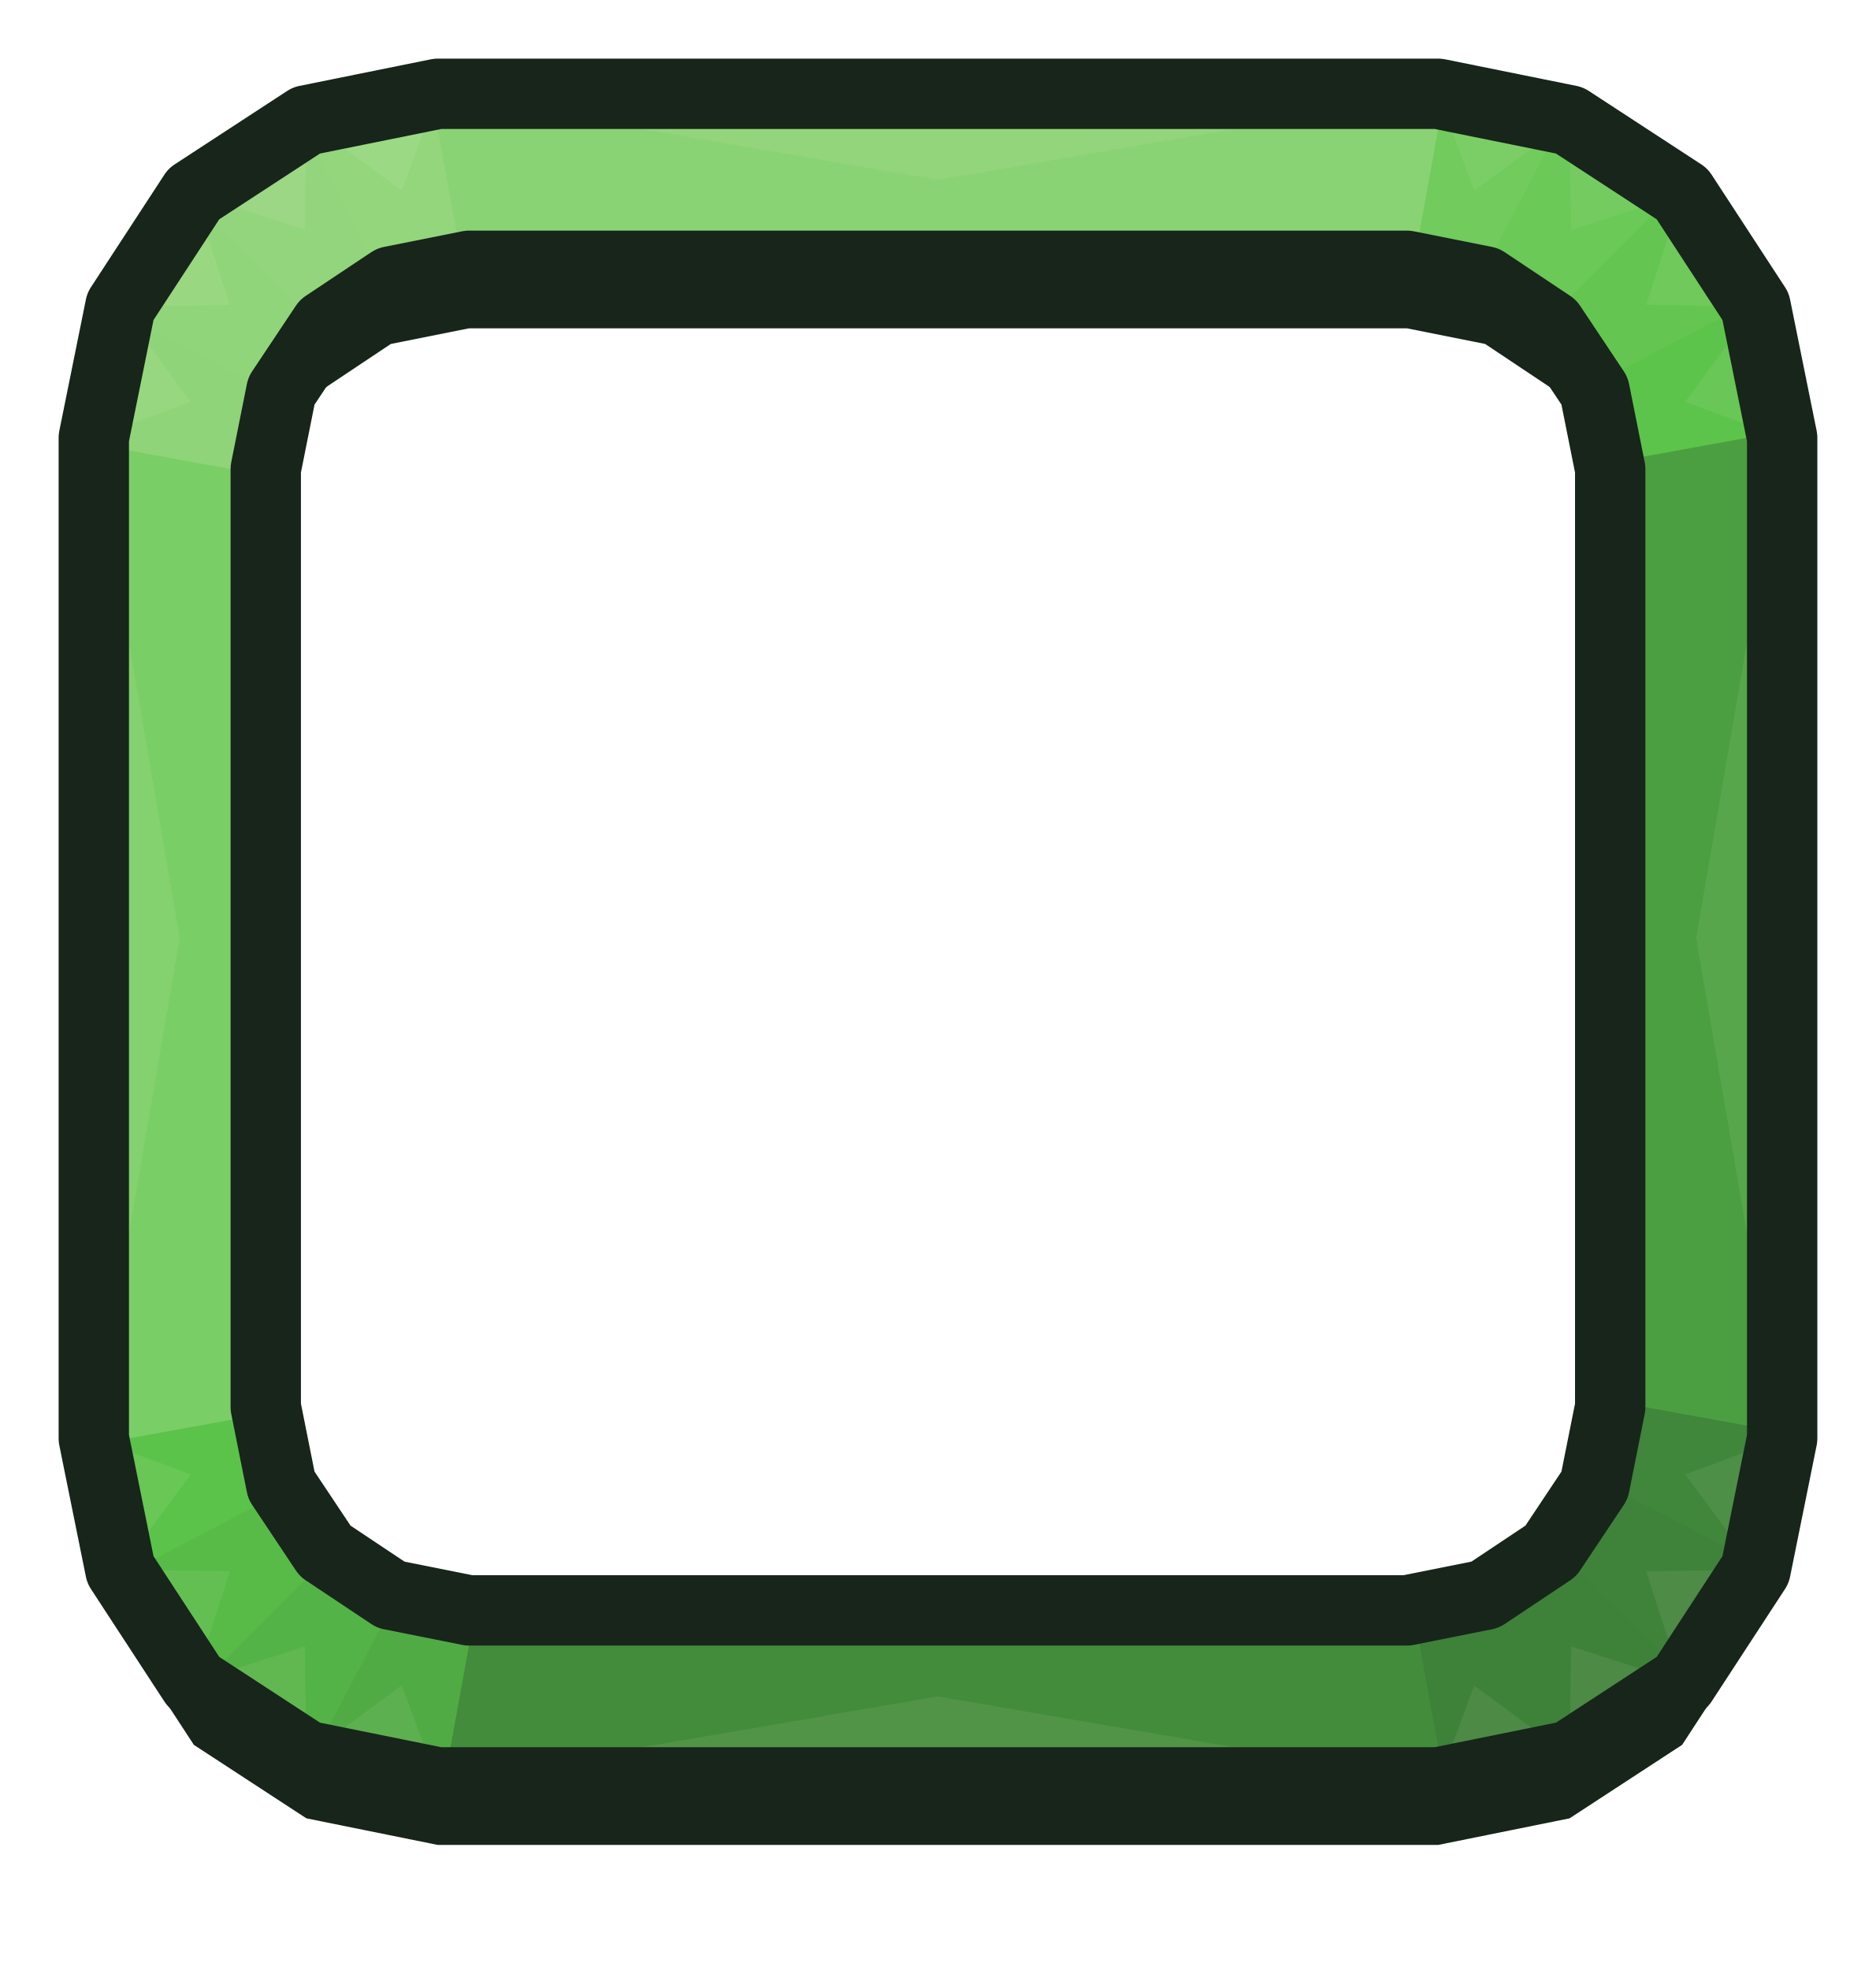
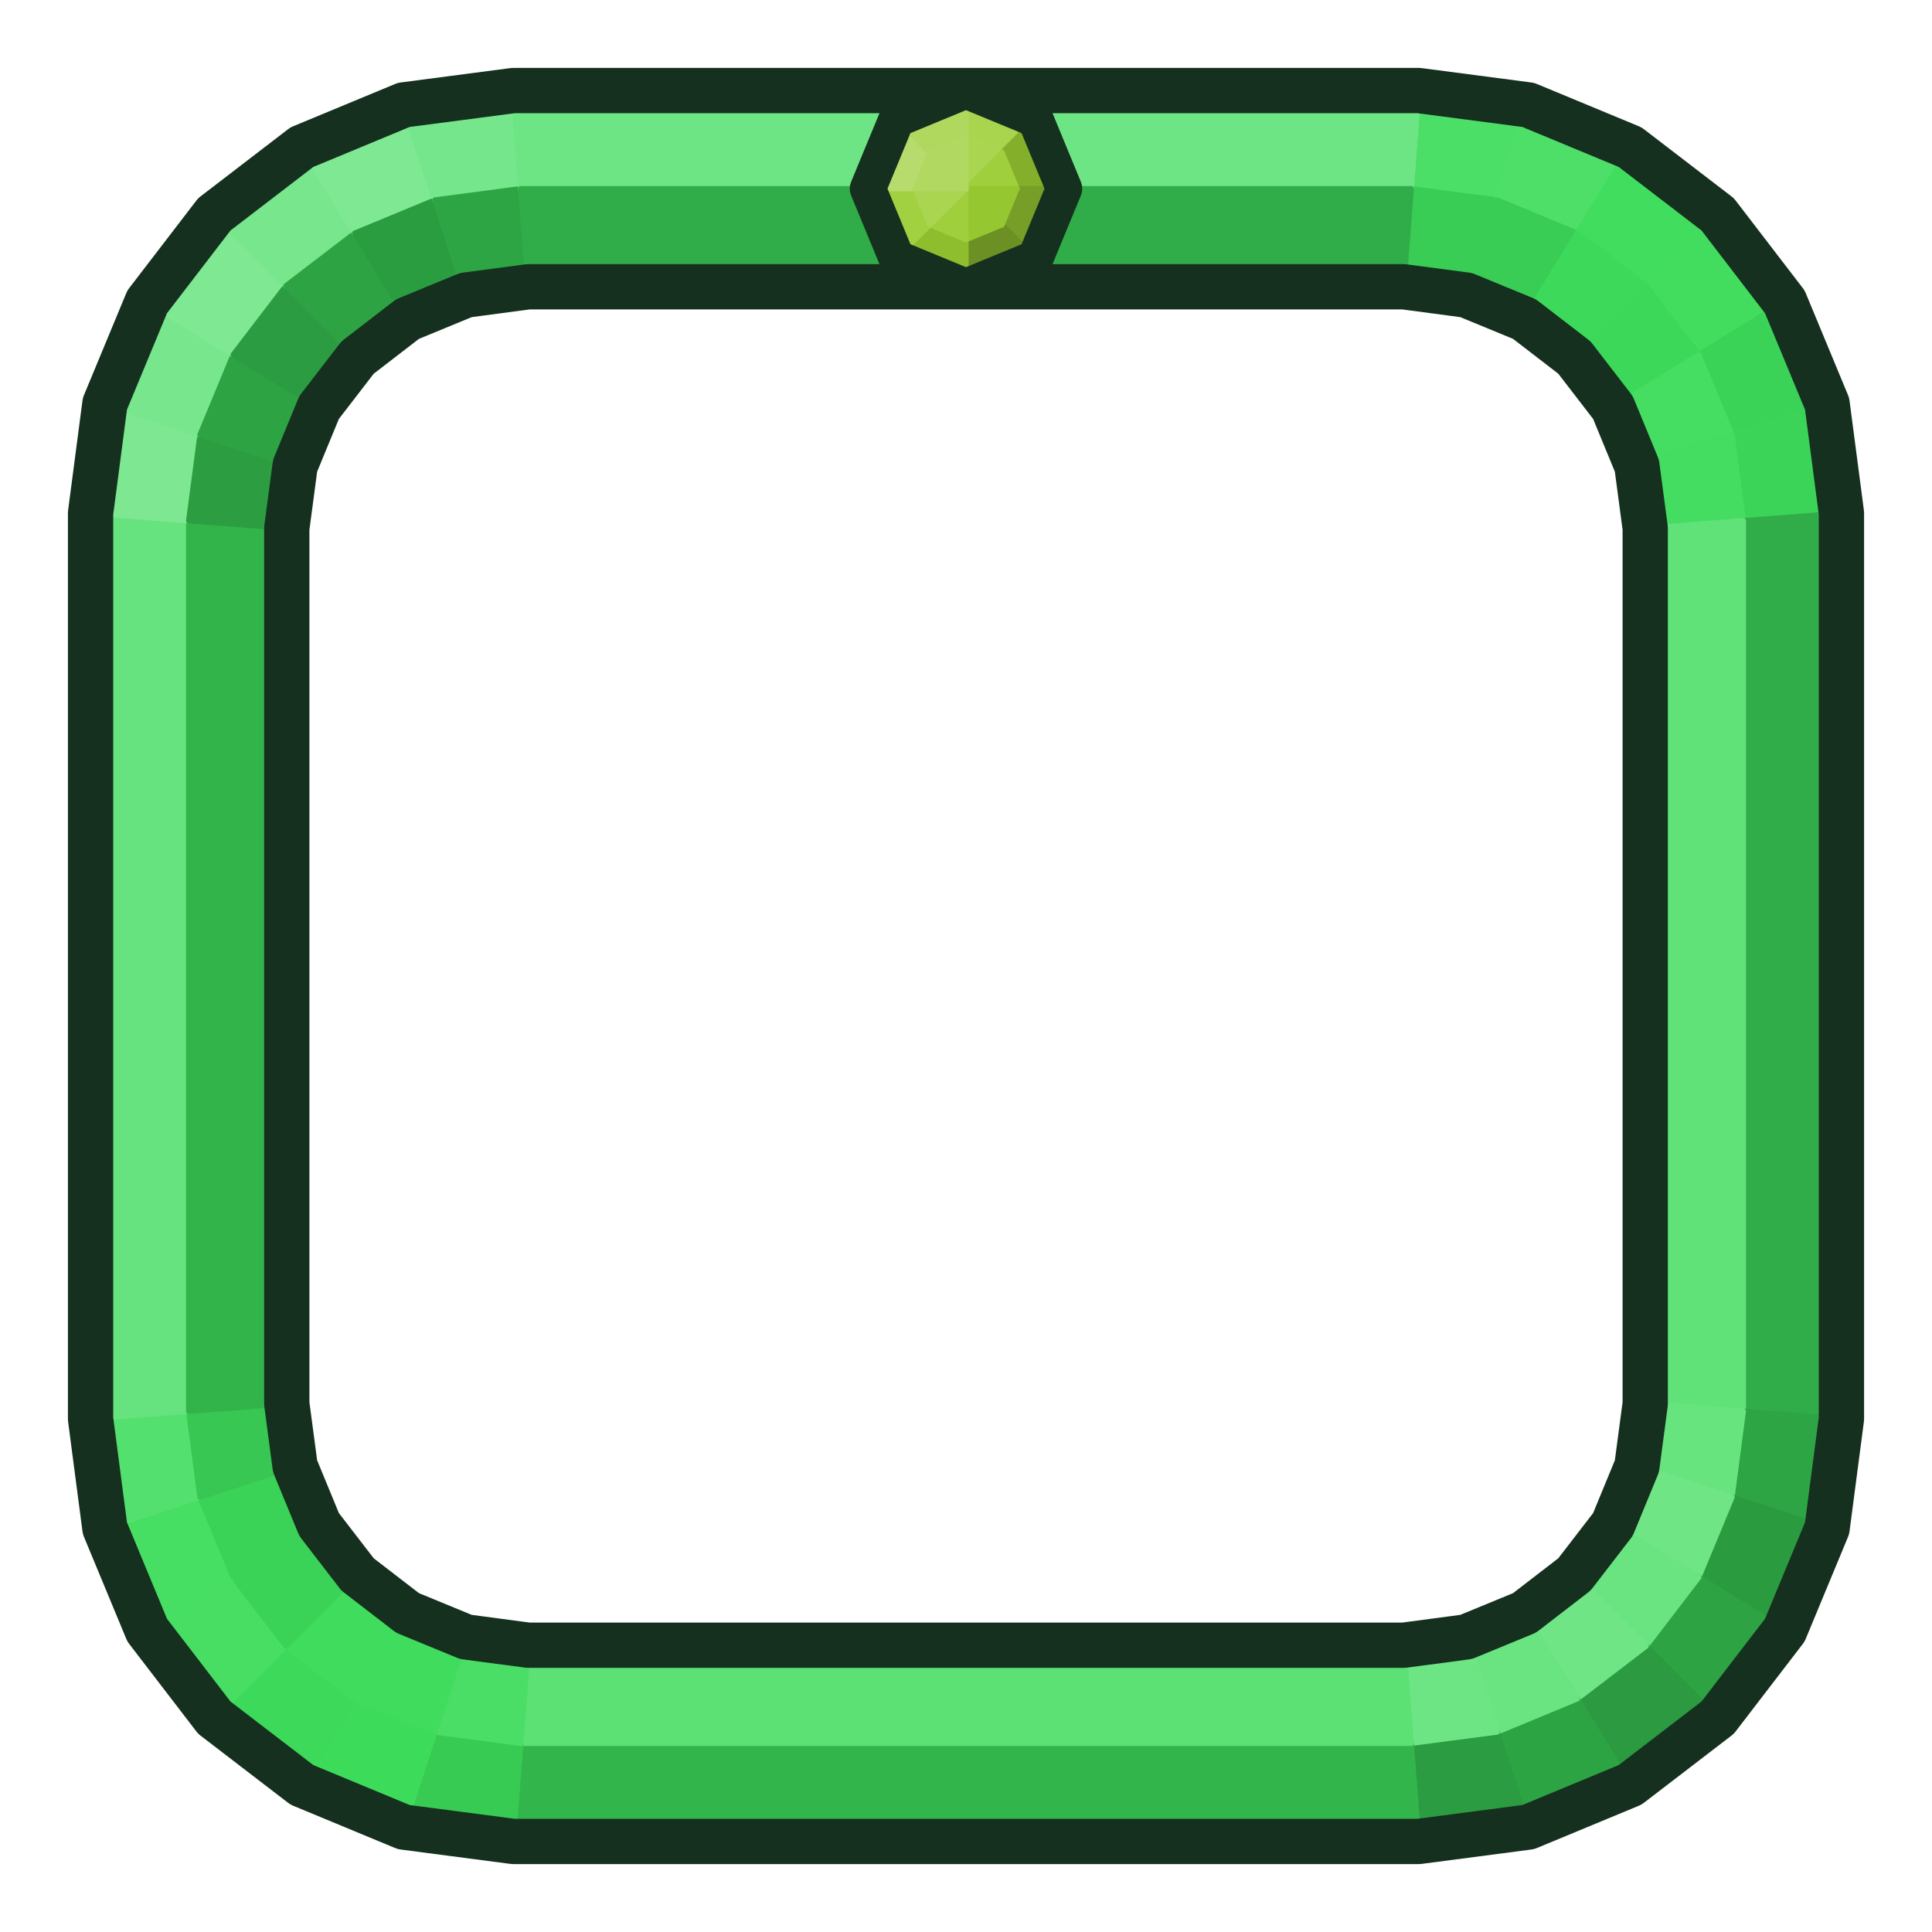
- <svg xmlns="http://www.w3.org/2000/svg" viewBox="0 0 120 126" width="120" height="126">
-   <path d="M92.0,10.0 100.4,11.7 107.6,16.4 112.3,23.6 114.0,32.0 114.0,96.0 112.3,104.4 107.6,111.6 100.4,116.3 92.0,118.0 28.0,118.0 19.6,116.3 12.4,111.6 7.7,104.4 6.0,96.0 6.0,32.0 7.7,23.6 12.4,16.4 19.6,11.7 28.0,10.0Z M90.0,21.0 95.0,22.0 99.2,24.8 102.0,29.0 103.0,34.0 103.0,94.0 102.0,99.0 99.2,103.2 95.0,106.0 90.0,107.0 30.0,107.0 25.0,106.0 20.8,103.2 18.0,99.0 17.0,94.0 17.0,34.0 18.0,29.0 20.8,24.8 25.0,22.0 30.0,21.0Z" fill="#17251B" fill-rule="evenodd" />
-   <polygon points="92.0,6.0 100.4,7.7 95.0,18.0 90.0,17.0" fill="#71cb5d" stroke="#71cb5d" stroke-width=".8" stroke-linejoin="round" />
-   <polygon points="92.0,6.0 100.4,7.7 94.3,12.2" fill="#82d06c" opacity=".6" />
-   <polygon points="100.4,7.7 107.6,12.4 99.2,20.8 95.0,18.0" fill="#6ac957" stroke="#6ac957" stroke-width=".8" stroke-linejoin="round" />
-   <polygon points="100.4,7.7 107.6,12.4 100.5,14.7" fill="#7ccf67" opacity=".6" />
-   <polygon points="107.6,12.4 112.3,19.6 102.0,25.0 99.2,20.8" fill="#64c651" stroke="#64c651" stroke-width=".8" stroke-linejoin="round" />
-   <polygon points="107.6,12.4 112.3,19.6 105.3,19.5" fill="#77cc62" opacity=".6" />
-   <polygon points="112.3,19.6 114.0,28.0 103.0,30.0 102.0,25.0" fill="#5dc44b" stroke="#5dc44b" stroke-width=".8" stroke-linejoin="round" />
-   <polygon points="112.3,19.6 114.0,28.0 107.8,25.7" fill="#70ca5d" opacity=".6" />
-   <polygon points="114.0,28.0 114.0,92.0 103.0,90.0 103.0,30.0" fill="#4b9f41" stroke="#4b9f41" stroke-width=".8" stroke-linejoin="round" />
-   <polygon points="114.0,28.0 114.0,92.0 108.5,60.0" fill="#61aa54" opacity=".6" />
-   <polygon points="114.0,92.0 112.3,100.4 102.0,95.0 103.0,90.0" fill="#40863b" stroke="#40863b" stroke-width=".8" stroke-linejoin="round" />
-   <polygon points="114.0,92.0 112.3,100.4 107.8,94.3" fill="#57944f" opacity=".6" />
-   <polygon points="112.3,100.4 107.6,107.6 99.2,99.2 102.0,95.0" fill="#3f833a" stroke="#3f833a" stroke-width=".8" stroke-linejoin="round" />
-   <polygon points="112.3,100.4 107.6,107.6 105.3,100.5" fill="#56914e" opacity=".6" />
-   <polygon points="107.6,107.6 100.4,112.3 95.0,102.0 99.2,99.2" fill="#3e8239" stroke="#3e8239" stroke-width=".8" stroke-linejoin="round" />
-   <polygon points="107.6,107.6 100.4,112.3 100.5,105.3" fill="#55904d" opacity=".6" />
-   <polygon points="100.4,112.3 92.0,114.0 90.0,103.0 95.0,102.0" fill="#3e8139" stroke="#3e8139" stroke-width=".8" stroke-linejoin="round" />
-   <polygon points="100.4,112.3 92.0,114.0 94.3,107.8" fill="#558f4d" opacity=".6" />
-   <polygon points="92.0,114.0 28.0,114.0 30.0,103.0 90.0,103.0" fill="#438c3c" stroke="#438c3c" stroke-width=".8" stroke-linejoin="round" />
-   <polygon points="92.0,114.0 28.0,114.0 60.0,108.5" fill="#5a994f" opacity=".6" />
-   <polygon points="28.0,114.0 19.6,112.3 25.0,102.0 30.0,103.0" fill="#51ab44" stroke="#51ab44" stroke-width=".8" stroke-linejoin="round" />
-   <polygon points="28.0,114.0 19.6,112.3 25.7,107.8" fill="#66b456" opacity=".6" />
-   <polygon points="19.6,112.3 12.4,107.6 20.8,99.2 25.0,102.0" fill="#54b346" stroke="#54b346" stroke-width=".8" stroke-linejoin="round" />
-   <polygon points="19.6,112.3 12.4,107.6 19.5,105.3" fill="#69bb58" opacity=".6" />
-   <polygon points="12.4,107.6 7.7,100.4 18.0,95.0 20.8,99.2" fill="#58bb48" stroke="#58bb48" stroke-width=".8" stroke-linejoin="round" />
-   <polygon points="12.4,107.6 7.7,100.4 14.7,100.5" fill="#6cc25a" opacity=".6" />
-   <polygon points="7.7,100.4 6.0,92.0 17.0,90.0 18.0,95.0" fill="#5cc34a" stroke="#5cc34a" stroke-width=".8" stroke-linejoin="round" />
-   <polygon points="7.7,100.4 6.0,92.0 12.2,94.3" fill="#70c95c" opacity=".6" />
-   <polygon points="6.0,92.0 6.0,28.0 17.0,30.0 17.0,90.0" fill="#7ace66" stroke="#7ace66" stroke-width=".8" stroke-linejoin="round" />
-   <polygon points="6.0,92.0 6.0,28.0 11.5,60.0" fill="#8ad374" opacity=".6" />
-   <polygon points="6.0,28.0 7.7,19.6 18.0,25.0 17.0,30.0" fill="#8fd478" stroke="#8fd478" stroke-width=".8" stroke-linejoin="round" />
-   <polygon points="6.0,28.0 7.7,19.6 12.2,25.7" fill="#9cd884" opacity=".6" />
-   <polygon points="7.7,19.6 12.4,12.4 20.8,20.8 18.0,25.0" fill="#91d57a" stroke="#91d57a" stroke-width=".8" stroke-linejoin="round" />
-   <polygon points="7.7,19.6 12.4,12.4 14.7,19.5" fill="#9ed986" opacity=".6" />
-   <polygon points="12.4,12.4 19.6,7.7 25.0,18.0 20.8,20.8" fill="#93d57c" stroke="#93d57c" stroke-width=".8" stroke-linejoin="round" />
-   <polygon points="12.4,12.4 19.6,7.7 19.5,14.7" fill="#a0d988" opacity=".6" />
-   <polygon points="19.6,7.7 28.0,6.0 30.0,17.0 25.0,18.0" fill="#93d67c" stroke="#93d67c" stroke-width=".8" stroke-linejoin="round" />
-   <polygon points="19.6,7.7 28.0,6.0 25.7,12.2" fill="#a0da88" opacity=".6" />
-   <polygon points="28.0,6.0 92.0,6.0 90.0,17.0 30.0,17.0" fill="#8ad374" stroke="#8ad374" stroke-width=".8" stroke-linejoin="round" />
-   <polygon points="28.0,6.0 92.0,6.0 60.0,11.5" fill="#98d781" opacity=".6" />
-   <path d="M92.0,6.0 100.4,7.7 107.6,12.4 112.3,19.6 114.0,28.0 114.0,92.0 112.3,100.4 107.6,107.6 100.4,112.3 92.0,114.0 28.0,114.0 19.6,112.3 12.4,107.6 7.7,100.4 6.0,92.0 6.0,28.0 7.7,19.6 12.4,12.4 19.6,7.7 28.0,6.0Z M90.0,17.0 95.0,18.0 99.2,20.8 102.0,25.0 103.0,30.0 103.0,90.0 102.0,95.0 99.2,99.2 95.0,102.0 90.0,103.0 30.0,103.0 25.0,102.0 20.8,99.2 18.0,95.0 17.0,90.0 17.0,30.0 18.0,25.0 20.8,20.8 25.0,18.0 30.0,17.0Z" fill="none" stroke="#17251B" stroke-width="4.5" stroke-linejoin="round" />
+ <svg xmlns="http://www.w3.org/2000/svg" width="128" height="128" viewBox="0 0 128 128">
+   <defs>
+     <clipPath id="cadre_commun-c0">
+       <polygon points="64.00,6.00 68.60,7.90 70.50,12.50 68.60,17.10 64.00,19.00 59.40,17.10 57.50,12.50 59.40,7.90" />
+     </clipPath>
+   </defs>
+   <polygon points="94.00,6.00 101.25,6.95 99.19,13.25 93.50,12.50" fill="#4cdf67" stroke="#4cdf67" stroke-width="0.35" stroke-linejoin="round" />
+   <polygon points="93.50,12.50 99.19,13.25 97.14,19.55 93.00,19.00" fill="#39cd55" stroke="#39cd55" stroke-width="0.35" stroke-linejoin="round" />
+   <polygon points="101.25,6.95 108.00,9.75 104.50,15.45 99.19,13.25" fill="#4edf69" stroke="#4edf69" stroke-width="0.35" stroke-linejoin="round" />
+   <polygon points="99.19,13.25 104.50,15.45 101.00,21.14 97.14,19.55" fill="#39cd55" stroke="#39cd55" stroke-width="0.35" stroke-linejoin="round" />
+   <polygon points="108.00,9.75 113.80,14.20 109.06,18.94 104.50,15.45" fill="#40dd5e" stroke="#40dd5e" stroke-width="0.35" stroke-linejoin="round" />
+   <polygon points="104.50,15.45 109.06,18.94 104.31,23.69 101.00,21.14" fill="#3cd95a" stroke="#3cd95a" stroke-width="0.35" stroke-linejoin="round" />
+   <polygon points="113.80,14.20 118.25,20.00 112.55,23.50 109.06,18.94" fill="#42dd5f" stroke="#42dd5f" stroke-width="0.35" stroke-linejoin="round" />
+   <polygon points="109.06,18.94 112.55,23.50 106.86,27.00 104.31,23.69" fill="#3cd859" stroke="#3cd859" stroke-width="0.35" stroke-linejoin="round" />
+   <polygon points="118.25,20.00 121.05,26.75 114.75,28.81 112.55,23.50" fill="#3ad257" stroke="#3ad257" stroke-width="0.35" stroke-linejoin="round" />
+   <polygon points="112.55,23.50 114.75,28.81 108.45,30.86 106.86,27.00" fill="#45dd62" stroke="#45dd62" stroke-width="0.35" stroke-linejoin="round" />
+   <polygon points="121.05,26.75 122.00,34.00 115.50,34.50 114.75,28.81" fill="#3bd458" stroke="#3bd458" stroke-width="0.35" stroke-linejoin="round" />
+   <polygon points="114.75,28.81 115.50,34.50 109.00,35.00 108.45,30.86" fill="#44dd61" stroke="#44dd61" stroke-width="0.35" stroke-linejoin="round" />
+   <polygon points="122.00,34.00 122.00,94.00 115.50,93.50 115.50,34.50" fill="#30ad48" stroke="#30ad48" stroke-width="0.35" stroke-linejoin="round" />
+   <polygon points="115.50,34.50 115.50,93.50 109.00,93.00 109.00,35.00" fill="#61e279" stroke="#61e279" stroke-width="0.35" stroke-linejoin="round" />
+   <polygon points="122.00,94.00 121.05,101.25 114.75,99.19 115.50,93.50" fill="#2ea544" stroke="#2ea544" stroke-width="0.35" stroke-linejoin="round" />
+   <polygon points="115.50,93.50 114.75,99.19 108.45,97.14 109.00,93.00" fill="#68e47f" stroke="#68e47f" stroke-width="0.35" stroke-linejoin="round" />
+   <polygon points="121.05,101.25 118.25,108.00 112.55,104.50 114.75,99.19" fill="#2b9b40" stroke="#2b9b40" stroke-width="0.35" stroke-linejoin="round" />
+   <polygon points="114.75,99.19 112.55,104.50 106.86,101.00 108.45,97.14" fill="#6fe585" stroke="#6fe585" stroke-width="0.35" stroke-linejoin="round" />
+   <polygon points="118.25,108.00 113.80,113.80 109.06,109.06 112.55,104.50" fill="#2da343" stroke="#2da343" stroke-width="0.35" stroke-linejoin="round" />
+   <polygon points="112.55,104.50 109.06,109.06 104.31,104.31 106.86,101.00" fill="#6ae481" stroke="#6ae481" stroke-width="0.35" stroke-linejoin="round" />
+   <polygon points="113.80,113.80 108.00,118.25 104.50,112.55 109.06,109.06" fill="#2b9a40" stroke="#2b9a40" stroke-width="0.35" stroke-linejoin="round" />
+   <polygon points="109.06,109.06 104.50,112.55 101.00,106.86 104.31,104.31" fill="#6fe586" stroke="#6fe586" stroke-width="0.35" stroke-linejoin="round" />
+   <polygon points="108.00,118.25 101.25,121.05 99.19,114.75 104.50,112.55" fill="#2da444" stroke="#2da444" stroke-width="0.35" stroke-linejoin="round" />
+   <polygon points="104.50,112.55 99.19,114.75 97.14,108.45 101.00,106.86" fill="#69e480" stroke="#69e480" stroke-width="0.35" stroke-linejoin="round" />
+   <polygon points="101.25,121.05 94.00,122.00 93.50,115.50 99.19,114.75" fill="#2b9c41" stroke="#2b9c41" stroke-width="0.35" stroke-linejoin="round" />
+   <polygon points="99.19,114.75 93.50,115.50 93.00,109.00 97.14,108.45" fill="#6ee584" stroke="#6ee584" stroke-width="0.35" stroke-linejoin="round" />
+   <polygon points="94.00,122.00 34.00,122.00 34.50,115.50 93.50,115.50" fill="#32b64b" stroke="#32b64b" stroke-width="0.35" stroke-linejoin="round" />
+   <polygon points="93.50,115.50 34.50,115.50 35.00,109.00 93.00,109.00" fill="#5be174" stroke="#5be174" stroke-width="0.35" stroke-linejoin="round" />
+   <polygon points="34.00,122.00 26.75,121.05 28.81,114.75 34.50,115.50" fill="#38cb54" stroke="#38cb54" stroke-width="0.35" stroke-linejoin="round" />
+   <polygon points="34.50,115.50 28.81,114.75 30.86,108.45 35.00,109.00" fill="#4ade66" stroke="#4ade66" stroke-width="0.35" stroke-linejoin="round" />
+   <polygon points="26.75,121.05 20.00,118.25 23.50,112.55 28.81,114.75" fill="#3ddb5a" stroke="#3ddb5a" stroke-width="0.35" stroke-linejoin="round" />
+   <polygon points="28.81,114.75 23.50,112.55 27.00,106.86 30.86,108.45" fill="#3fdc5d" stroke="#3fdc5d" stroke-width="0.35" stroke-linejoin="round" />
+   <polygon points="20.00,118.25 14.20,113.80 18.94,109.06 23.50,112.55" fill="#3cd95a" stroke="#3cd95a" stroke-width="0.35" stroke-linejoin="round" />
+   <polygon points="23.50,112.55 18.94,109.06 23.69,104.31 27.00,106.86" fill="#40dc5d" stroke="#40dc5d" stroke-width="0.35" stroke-linejoin="round" />
+   <polygon points="14.20,113.80 9.75,108.00 15.45,104.50 18.94,109.06" fill="#48de64" stroke="#48de64" stroke-width="0.35" stroke-linejoin="round" />
+   <polygon points="18.94,109.06 15.45,104.50 21.14,101.00 23.69,104.31" fill="#3ad257" stroke="#3ad257" stroke-width="0.35" stroke-linejoin="round" />
+   <polygon points="9.75,108.00 6.95,101.25 13.25,99.19 15.45,104.50" fill="#46de63" stroke="#46de63" stroke-width="0.35" stroke-linejoin="round" />
+   <polygon points="15.45,104.50 13.25,99.19 19.55,97.14 21.14,101.00" fill="#3bd357" stroke="#3bd357" stroke-width="0.35" stroke-linejoin="round" />
+   <polygon points="6.95,101.25 6.00,94.00 12.50,93.50 13.25,99.19" fill="#54e06e" stroke="#54e06e" stroke-width="0.35" stroke-linejoin="round" />
+   <polygon points="13.25,99.19 12.50,93.50 19.00,93.00 19.55,97.14" fill="#37c752" stroke="#37c752" stroke-width="0.35" stroke-linejoin="round" />
+   <polygon points="6.00,94.00 6.00,34.00 12.50,34.50 12.50,93.50" fill="#66e37e" stroke="#66e37e" stroke-width="0.35" stroke-linejoin="round" />
+   <polygon points="12.50,93.50 12.50,34.50 19.00,35.00 19.00,93.00" fill="#32b44a" stroke="#32b44a" stroke-width="0.35" stroke-linejoin="round" />
+   <polygon points="6.00,34.00 6.95,26.75 13.25,28.81 12.50,34.50" fill="#7de891" stroke="#7de891" stroke-width="0.35" stroke-linejoin="round" />
+   <polygon points="12.50,34.50 13.25,28.81 19.55,30.86 19.00,35.00" fill="#2c9e41" stroke="#2c9e41" stroke-width="0.35" stroke-linejoin="round" />
+   <polygon points="6.95,26.75 9.75,20.00 15.45,23.50 13.25,28.81" fill="#77e68c" stroke="#77e68c" stroke-width="0.35" stroke-linejoin="round" />
+   <polygon points="13.25,28.81 15.45,23.50 21.14,27.00 19.55,30.86" fill="#2da344" stroke="#2da344" stroke-width="0.35" stroke-linejoin="round" />
+   <polygon points="9.75,20.00 14.20,14.20 18.94,18.94 15.45,23.50" fill="#7fe893" stroke="#7fe893" stroke-width="0.35" stroke-linejoin="round" />
+   <polygon points="15.45,23.50 18.94,18.94 23.69,23.69 21.14,27.00" fill="#2b9c41" stroke="#2b9c41" stroke-width="0.35" stroke-linejoin="round" />
+   <polygon points="14.20,14.20 20.00,9.75 23.50,15.45 18.94,18.94" fill="#77e68c" stroke="#77e68c" stroke-width="0.35" stroke-linejoin="round" />
+   <polygon points="18.94,18.94 23.50,15.45 27.00,21.14 23.69,23.69" fill="#2da343" stroke="#2da343" stroke-width="0.35" stroke-linejoin="round" />
+   <polygon points="20.00,9.75 26.75,6.95 28.81,13.25 23.50,15.45" fill="#7ee892" stroke="#7ee892" stroke-width="0.35" stroke-linejoin="round" />
+   <polygon points="23.50,15.45 28.81,13.25 30.86,19.55 27.00,21.14" fill="#2b9d41" stroke="#2b9d41" stroke-width="0.35" stroke-linejoin="round" />
+   <polygon points="26.75,6.95 34.00,6.00 34.50,12.50 28.81,13.25" fill="#75e68b" stroke="#75e68b" stroke-width="0.35" stroke-linejoin="round" />
+   <polygon points="28.81,13.25 34.50,12.50 35.00,19.00 30.86,19.55" fill="#2ea544" stroke="#2ea544" stroke-width="0.35" stroke-linejoin="round" />
+   <polygon points="34.00,6.00 94.00,6.00 93.50,12.50 34.50,12.50" fill="#6ee584" stroke="#6ee584" stroke-width="0.35" stroke-linejoin="round" />
+   <polygon points="34.50,12.50 93.50,12.50 93.00,19.00 35.00,19.00" fill="#30ad48" stroke="#30ad48" stroke-width="0.35" stroke-linejoin="round" />
+   <path d="M94.00,6.00 L101.25,6.95 L108.00,9.75 L113.80,14.20 L118.25,20.00 L121.05,26.75 L122.00,34.00 L122.00,94.00 L121.05,101.25 L118.25,108.00 L113.80,113.80 L108.00,118.25 L101.25,121.05 L94.00,122.00 L34.00,122.00 L26.75,121.05 L20.00,118.25 L14.20,113.80 L9.75,108.00 L6.95,101.25 L6.00,94.00 L6.00,34.00 L6.95,26.75 L9.75,20.00 L14.20,14.20 L20.00,9.75 L26.75,6.95 L34.00,6.00 Z M93.00,19.00 L97.14,19.55 L101.00,21.14 L104.31,23.69 L106.86,27.00 L108.45,30.86 L109.00,35.00 L109.00,93.00 L108.45,97.14 L106.86,101.00 L104.31,104.31 L101.00,106.86 L97.14,108.45 L93.00,109.00 L35.00,109.00 L30.86,108.45 L27.00,106.86 L23.69,104.31 L21.14,101.00 L19.55,97.14 L19.00,93.00 L19.00,35.00 L19.55,30.86 L21.14,27.00 L23.69,23.69 L27.00,21.14 L30.86,19.55 L35.00,19.00 Z" fill="none" stroke="#15301E" stroke-width="3" stroke-linejoin="round" />
+   <polygon points="64.00,6.00 68.60,7.90 70.50,12.50 68.60,17.10 64.00,19.00 59.40,17.10 57.50,12.50 59.40,7.90" fill="#9ACD32" />
+   <g clip-path="url(#cadre_commun-c0)">
+     <polygon points="64.00,6.00 68.60,7.90 66.39,10.11 64.00,9.12" fill="#a8d44e" stroke="#a8d44e" stroke-width="0.35" stroke-linejoin="round" />
+     <polygon points="68.60,7.90 70.50,12.50 67.38,12.50 66.39,10.11" fill="#83af2b" stroke="#83af2b" stroke-width="0.35" stroke-linejoin="round" />
+     <polygon points="70.50,12.50 68.60,17.10 66.39,14.89 67.38,12.50" fill="#779e27" stroke="#779e27" stroke-width="0.35" stroke-linejoin="round" />
+     <polygon points="68.60,17.10 64.00,19.00 64.00,15.88 66.39,14.89" fill="#6c9023" stroke="#6c9023" stroke-width="0.35" stroke-linejoin="round" />
+     <polygon points="64.00,19.00 59.40,17.10 61.61,14.89 64.00,15.88" fill="#8ebd2e" stroke="#8ebd2e" stroke-width="0.35" stroke-linejoin="round" />
+     <polygon points="59.40,17.10 57.50,12.50 60.62,12.50 61.61,14.89" fill="#a1d040" stroke="#a1d040" stroke-width="0.35" stroke-linejoin="round" />
+     <polygon points="57.50,12.50 59.40,7.90 61.61,10.11 60.62,12.50" fill="#b7db6d" stroke="#b7db6d" stroke-width="0.35" stroke-linejoin="round" />
+     <polygon points="59.40,7.90 64.00,6.00 64.00,9.12 61.61,10.11" fill="#b0d85f" stroke="#b0d85f" stroke-width="0.35" stroke-linejoin="round" />
+     <polygon points="64.00,9.12 66.39,10.11 64.00,12.50" fill="#aad551" stroke="#aad551" stroke-width="0.35" stroke-linejoin="round" />
+     <polygon points="66.39,10.11 67.38,12.50 64.00,12.50" fill="#9fcf3c" stroke="#9fcf3c" stroke-width="0.35" stroke-linejoin="round" />
+     <polygon points="67.38,12.50 66.39,14.89 64.00,12.50" fill="#95c731" stroke="#95c731" stroke-width="0.35" stroke-linejoin="round" />
+     <polygon points="66.39,14.89 64.00,15.88 64.00,12.50" fill="#95c731" stroke="#95c731" stroke-width="0.35" stroke-linejoin="round" />
+     <polygon points="64.00,15.88 61.61,14.89 64.00,12.50" fill="#9fcf3c" stroke="#9fcf3c" stroke-width="0.35" stroke-linejoin="round" />
+     <polygon points="61.61,14.89 60.62,12.50 64.00,12.50" fill="#aad551" stroke="#aad551" stroke-width="0.35" stroke-linejoin="round" />
+     <polygon points="60.62,12.50 61.61,10.11 64.00,12.50" fill="#b1d861" stroke="#b1d861" stroke-width="0.35" stroke-linejoin="round" />
+     <polygon points="61.61,10.11 64.00,9.12 64.00,12.50" fill="#b1d861" stroke="#b1d861" stroke-width="0.35" stroke-linejoin="round" />
+   </g>
+   <polygon points="64.00,6.00 68.60,7.90 70.50,12.50 68.60,17.10 64.00,19.00 59.40,17.10 57.50,12.50 59.40,7.90" fill="none" stroke="#15301E" stroke-width="2.4" stroke-linejoin="round" />
</svg>
